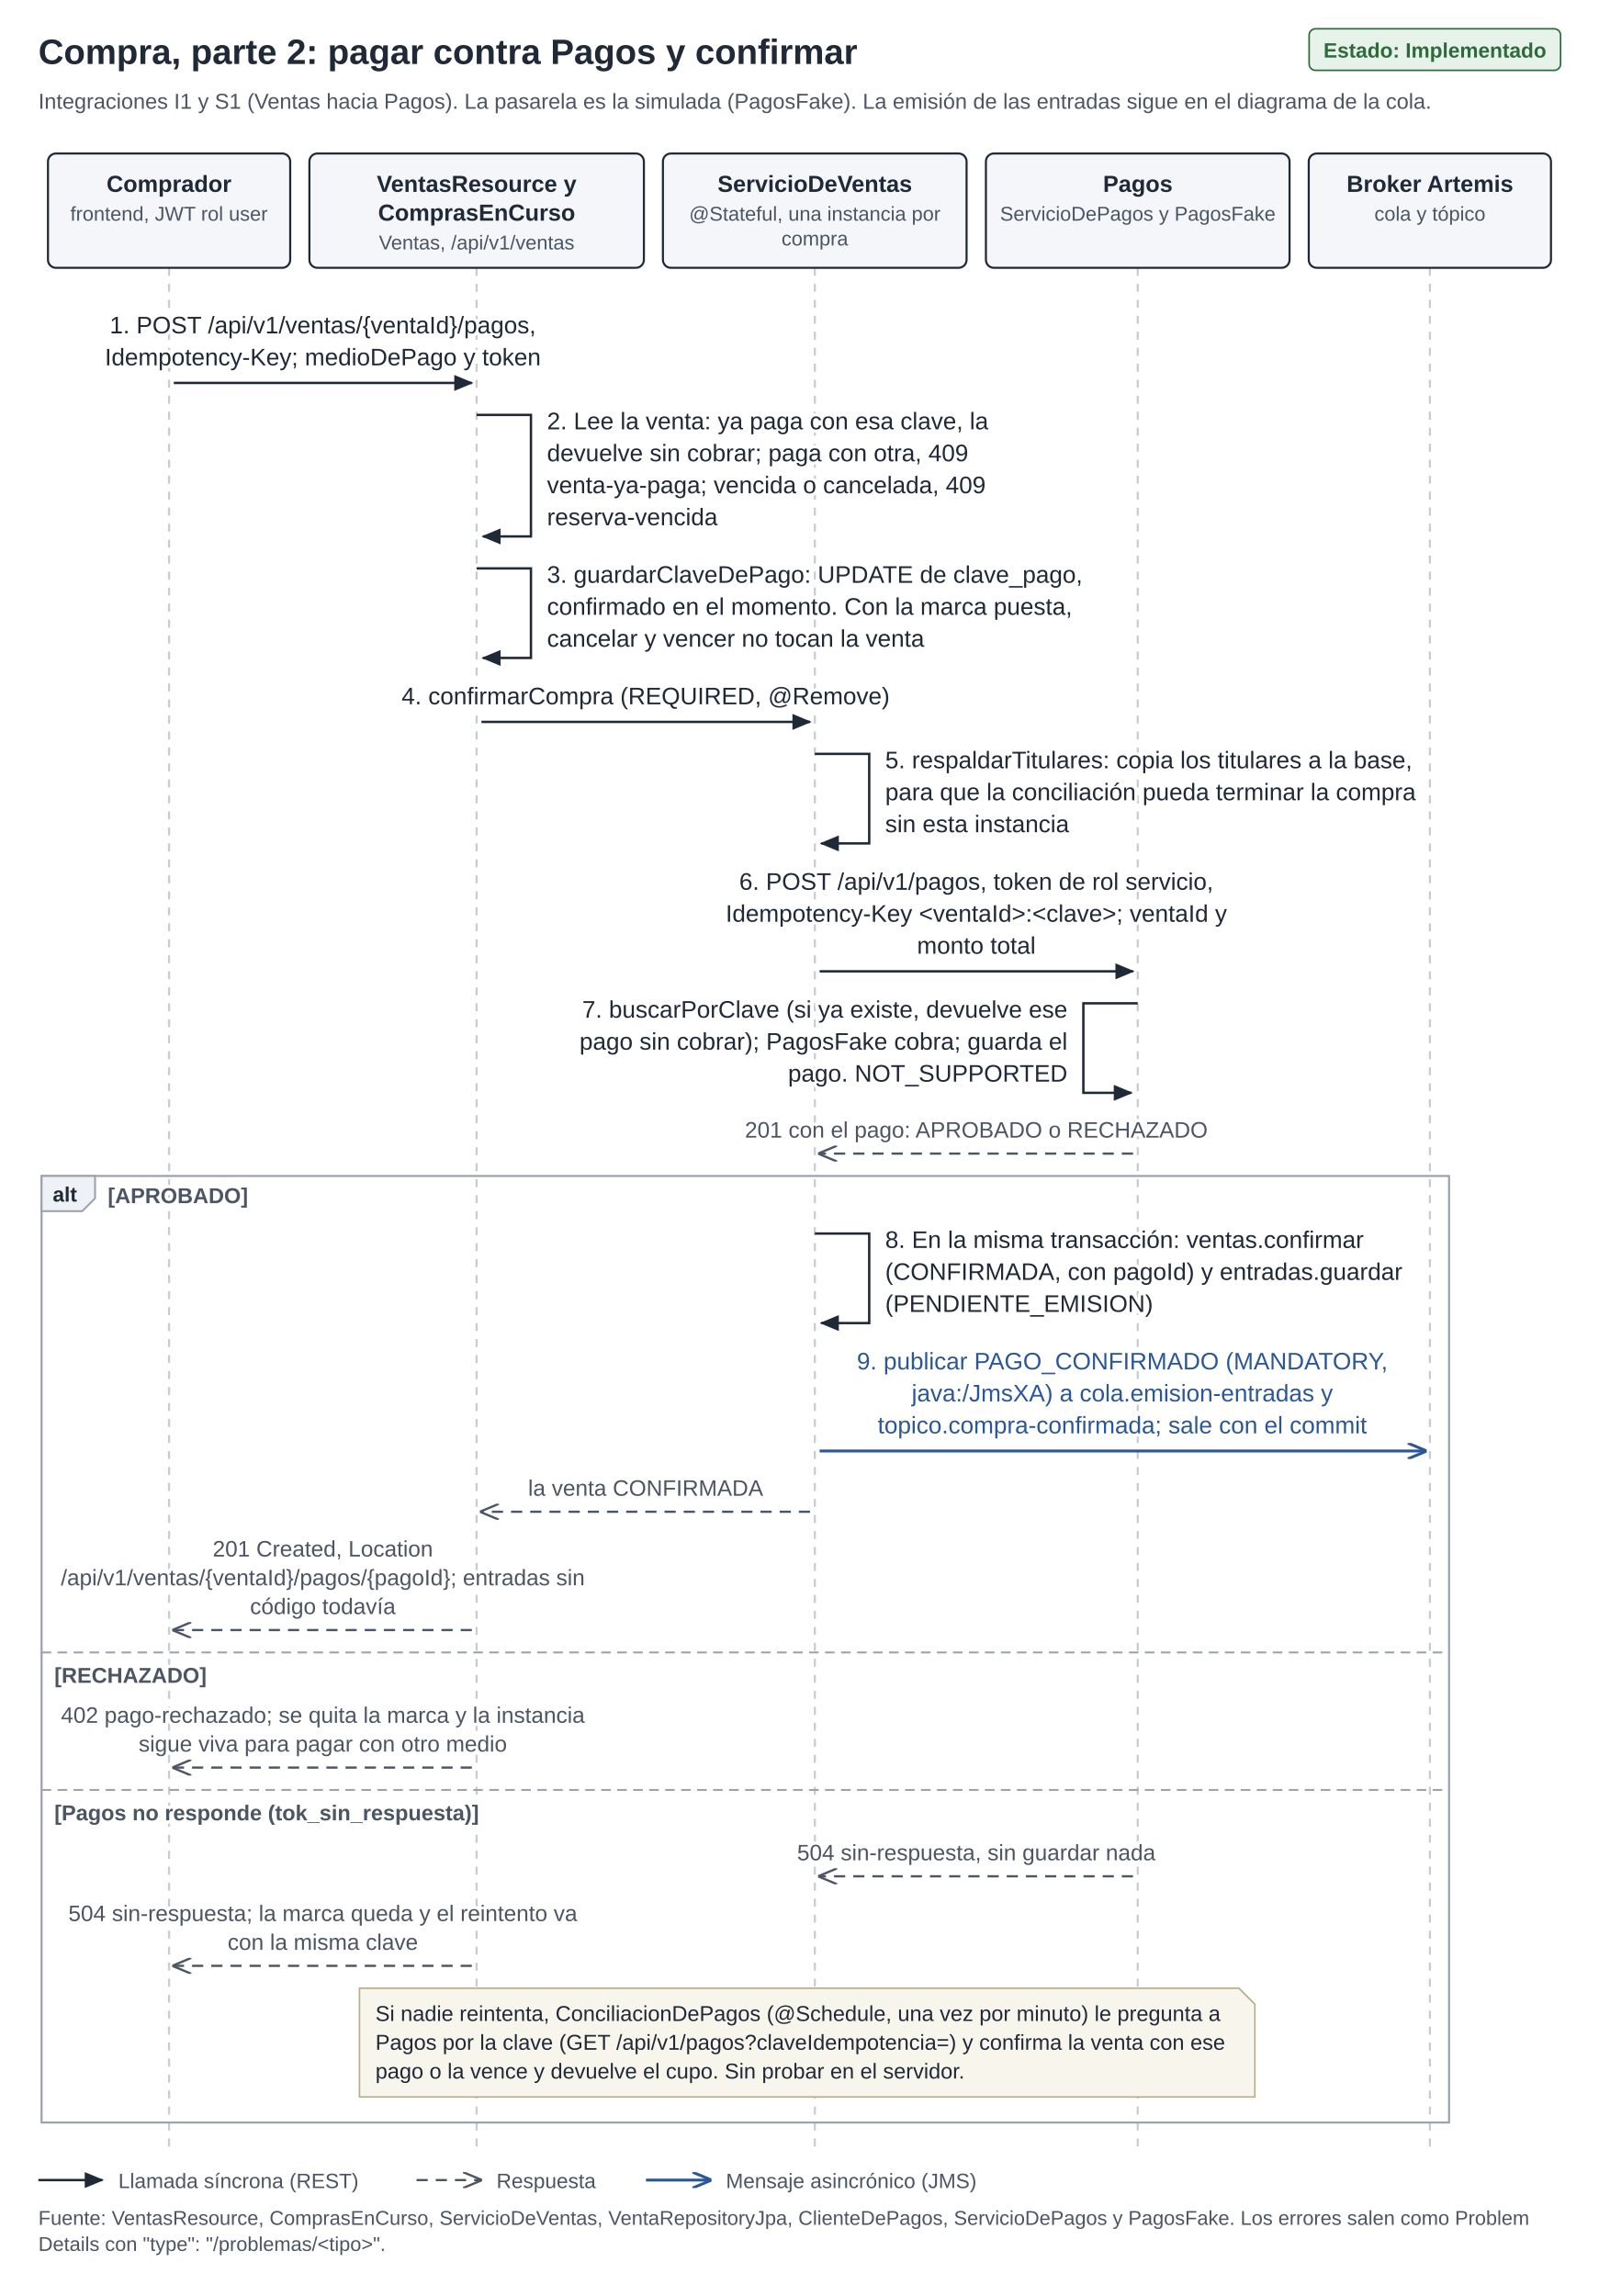
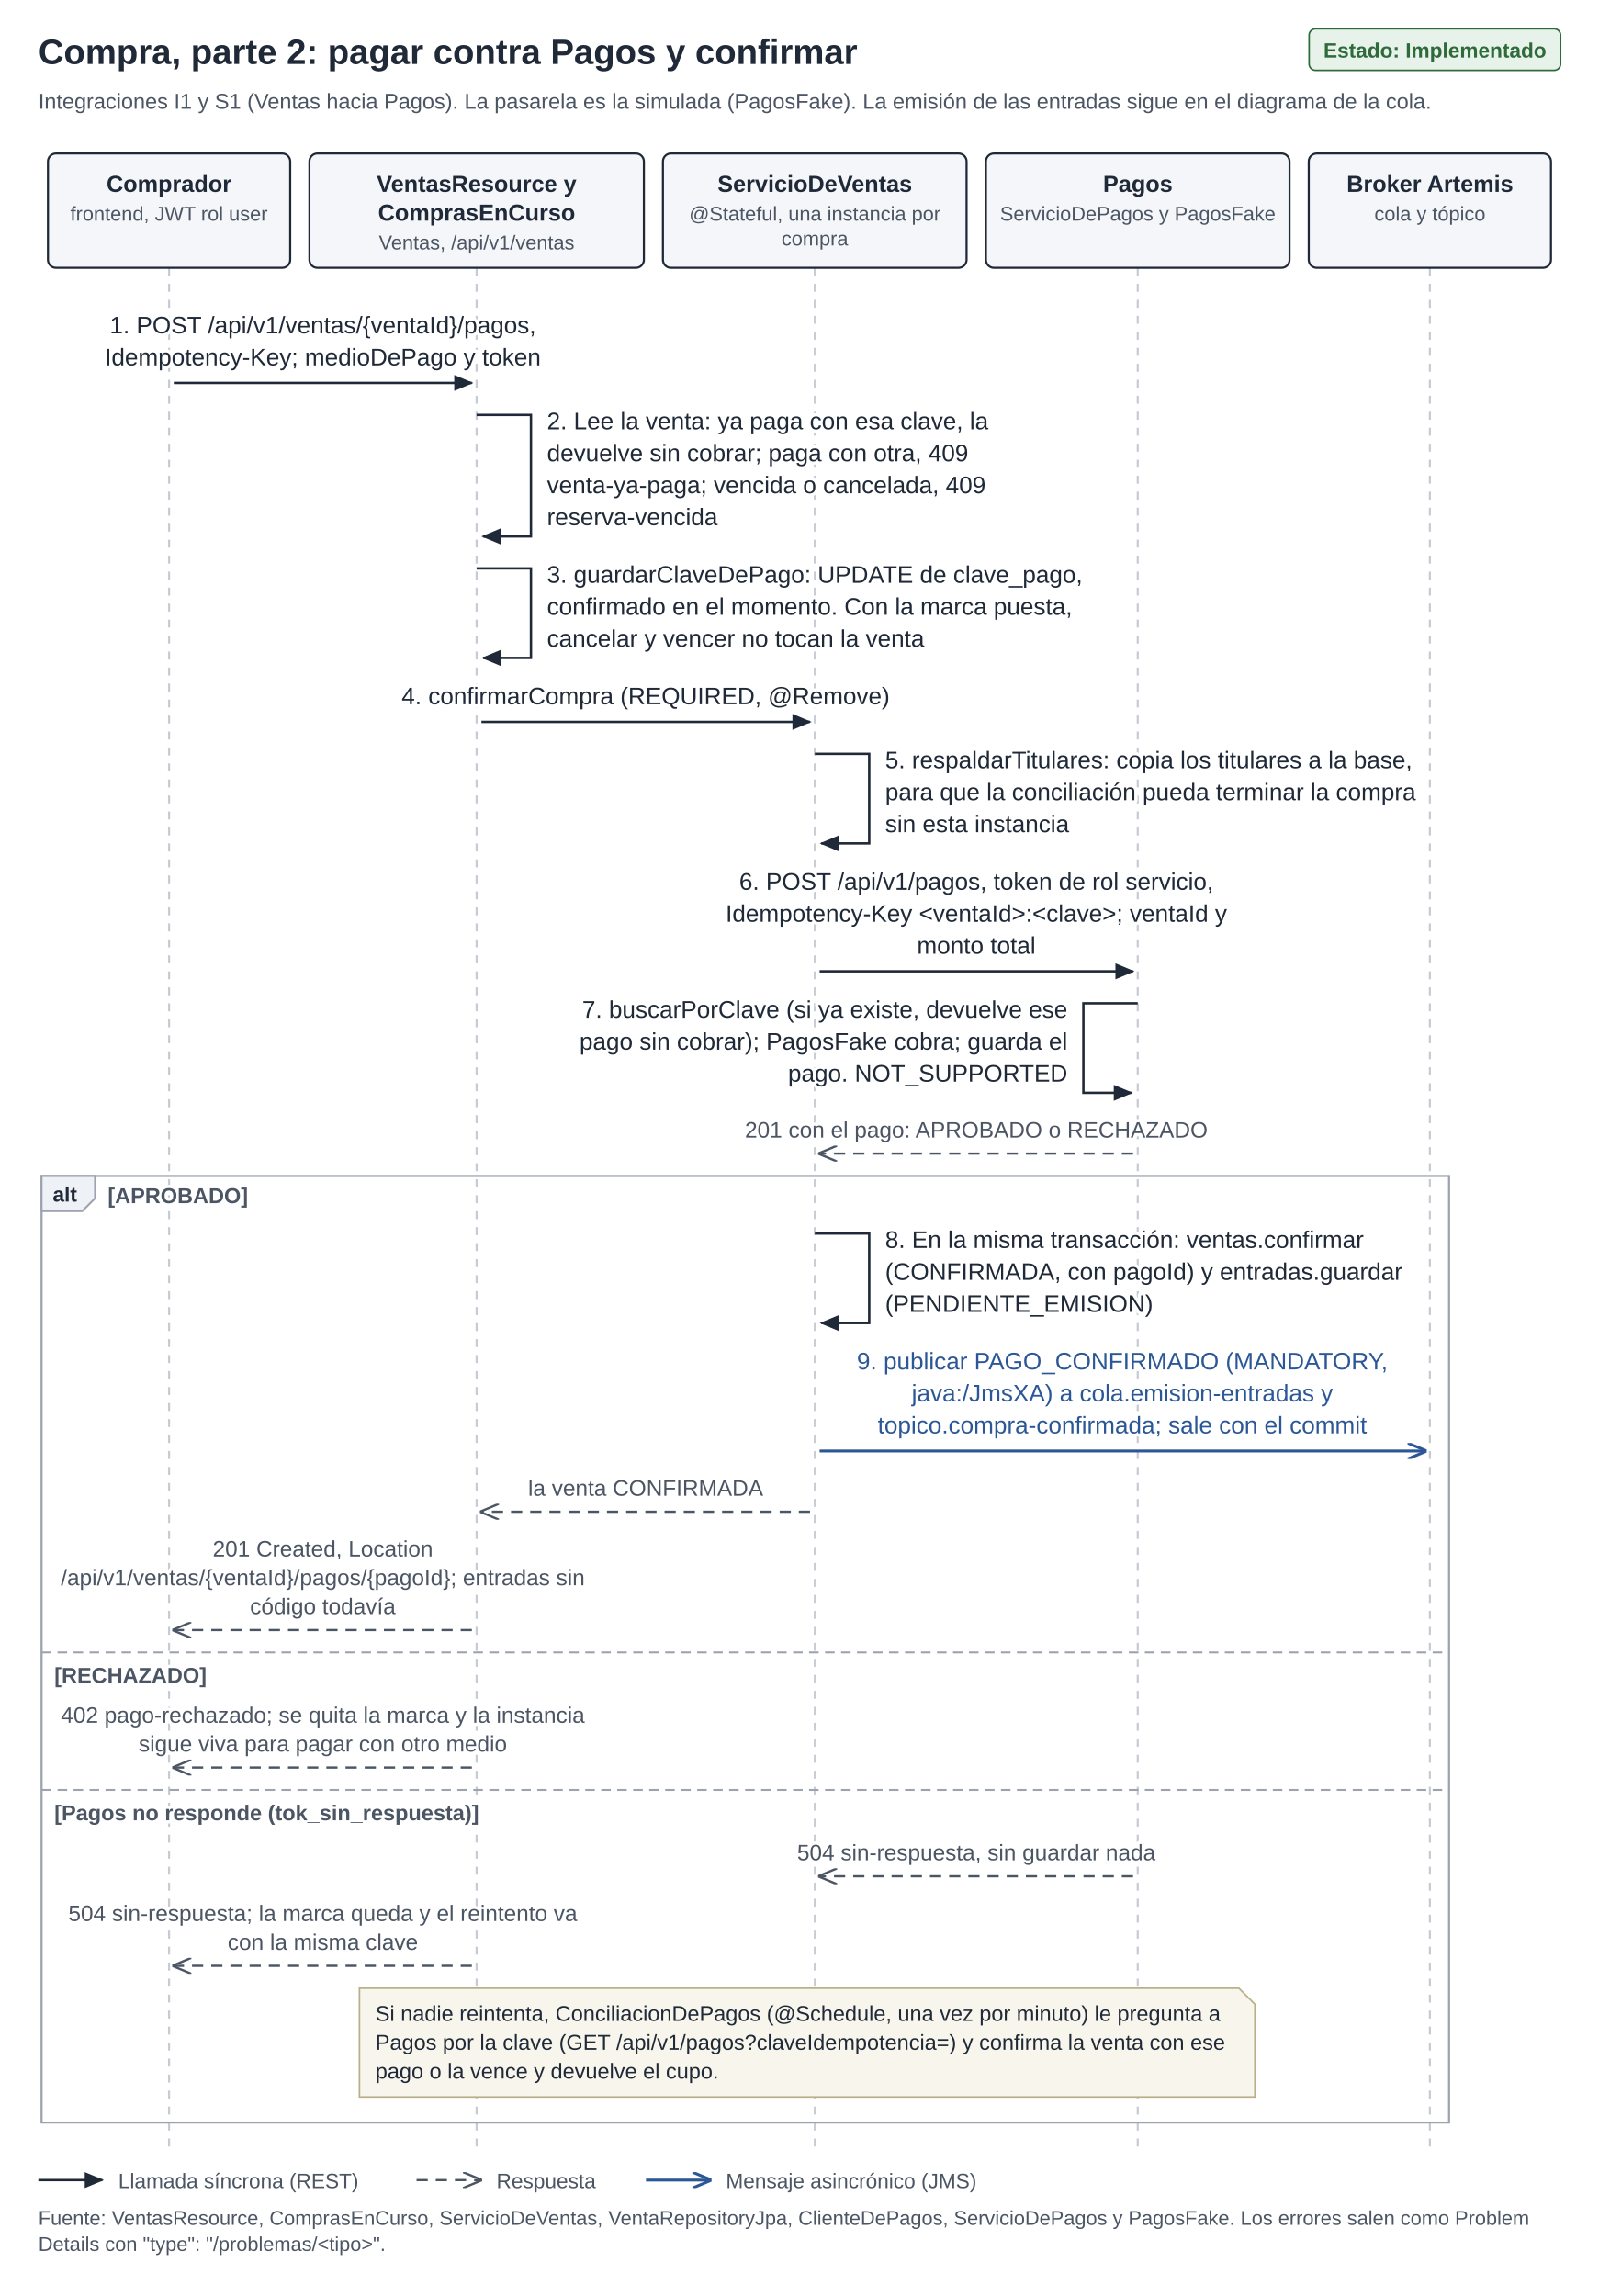
<svg xmlns="http://www.w3.org/2000/svg" width="1000" height="1436" viewBox="0 0 1000 1436" font-family="Arial, Helvetica, sans-serif">
  <defs>
    <marker id="lleno" viewBox="0 0 12 10" refX="11" refY="5" markerWidth="12" markerHeight="10" markerUnits="userSpaceOnUse" orient="auto">
      <path d="M0,0 L12,5 L0,10 z" fill="#1f2937" />
    </marker>
    <marker id="abierto" viewBox="0 0 12 10" refX="11" refY="5" markerWidth="12" markerHeight="10" markerUnits="userSpaceOnUse" orient="auto">
      <path d="M0,0 L12,5 L0,10" fill="none" stroke="#4b5563" stroke-width="1.4" />
    </marker>
    <marker id="async" viewBox="0 0 12 10" refX="11" refY="5" markerWidth="12" markerHeight="10" markerUnits="userSpaceOnUse" orient="auto">
      <path d="M0,0 L12,5 L0,10" fill="none" stroke="#2b5797" stroke-width="1.8" />
    </marker>
    <marker id="triangulo" viewBox="0 0 14 12" refX="13" refY="6" markerWidth="14" markerHeight="12" markerUnits="userSpaceOnUse" orient="auto">
      <path d="M0,0 L14,6 L0,12 z" fill="#ffffff" stroke="#1f2937" stroke-width="1.2" />
    </marker>
  </defs>
  <rect x="0" y="0" width="1000" height="1436" fill="#ffffff" />
  <line x1="105.737" y1="167.5" x2="105.737" y2="1347.5" stroke="#c7ccd4" stroke-width="1.3" stroke-dasharray="5 5" />
  <line x1="298.061" y1="167.5" x2="298.061" y2="1347.5" stroke="#c7ccd4" stroke-width="1.3" stroke-dasharray="5 5" />
  <line x1="509.616" y1="167.5" x2="509.616" y2="1347.5" stroke="#c7ccd4" stroke-width="1.3" stroke-dasharray="5 5" />
  <line x1="711.556" y1="167.5" x2="711.556" y2="1347.5" stroke="#c7ccd4" stroke-width="1.3" stroke-dasharray="5 5" />
  <line x1="894.263" y1="167.5" x2="894.263" y2="1347.5" stroke="#c7ccd4" stroke-width="1.3" stroke-dasharray="5 5" />
  <rect x="26" y="735.5" width="880.263" height="592" fill="none" stroke="#9ca3af" stroke-width="1.3" />
  <line x1="26" y1="1033.5" x2="906.263" y2="1033.5" stroke="#9ca3af" stroke-width="1.2" stroke-dasharray="6 4" />
  <line x1="26" y1="1119.5" x2="906.263" y2="1119.5" stroke="#9ca3af" stroke-width="1.2" stroke-dasharray="6 4" />
  <text x="24.0" y="40.0" font-family="Arial, Helvetica, sans-serif" font-size="22" fill="#1f2937" text-anchor="start" font-weight="bold">Compra, parte 2: pagar contra Pagos y confirmar</text>
  <rect x="818.736" y="18" width="157.264" height="26" rx="4" fill="#e7f2ea" stroke="#2f6b3a" stroke-width="1" />
  <text x="897.4" y="36.0" font-family="Arial, Helvetica, sans-serif" font-size="13" fill="#2f6b3a" text-anchor="middle" font-weight="bold">Estado: Implementado</text>
  <text x="24.0" y="68.0" font-family="Arial, Helvetica, sans-serif" font-size="13.5" fill="#4b5563" text-anchor="start">Integraciones I1 y S1 (Ventas hacia Pagos). La pasarela es la simulada (PagosFake). La emisión de las entradas sigue en el diagrama de la cola.</text>
  <rect x="30.0" y="96" width="151.5" height="71.5" rx="5" fill="#f4f6f9" stroke="#1f2937" stroke-width="1.3" />
  <text x="105.7" y="120.0" font-family="Arial, Helvetica, sans-serif" font-size="14.5" fill="#1f2937" text-anchor="middle" font-weight="bold">Comprador</text>
  <text x="105.7" y="138.0" font-family="Arial, Helvetica, sans-serif" font-size="12.5" fill="#4b5563" text-anchor="middle">frontend, JWT rol user</text>
  <rect x="193.5" y="96" width="209.2" height="71.5" rx="5" fill="#f4f6f9" stroke="#1f2937" stroke-width="1.3" />
  <text x="298.1" y="120.0" font-family="Arial, Helvetica, sans-serif" font-size="14.5" fill="#1f2937" text-anchor="middle" font-weight="bold">VentasResource y</text>
  <text x="298.1" y="138.0" font-family="Arial, Helvetica, sans-serif" font-size="14.5" fill="#1f2937" text-anchor="middle" font-weight="bold">ComprasEnCurso</text>
  <text x="298.1" y="156.0" font-family="Arial, Helvetica, sans-serif" font-size="12.5" fill="#4b5563" text-anchor="middle">Ventas, /api/v1/ventas</text>
  <rect x="414.6" y="96" width="189.9" height="71.5" rx="5" fill="#f4f6f9" stroke="#1f2937" stroke-width="1.3" />
  <text x="509.6" y="120.0" font-family="Arial, Helvetica, sans-serif" font-size="14.5" fill="#1f2937" text-anchor="middle" font-weight="bold">ServicioDeVentas</text>
  <text x="509.6" y="138.0" font-family="Arial, Helvetica, sans-serif" font-size="12.5" fill="#4b5563" text-anchor="middle">@Stateful, una instancia por</text>
  <text x="509.6" y="153.5" font-family="Arial, Helvetica, sans-serif" font-size="12.5" fill="#4b5563" text-anchor="middle">compra</text>
  <rect x="616.6" y="96" width="189.9" height="71.5" rx="5" fill="#f4f6f9" stroke="#1f2937" stroke-width="1.3" />
  <text x="711.6" y="120.0" font-family="Arial, Helvetica, sans-serif" font-size="14.5" fill="#1f2937" text-anchor="middle" font-weight="bold">Pagos</text>
  <text x="711.6" y="138.0" font-family="Arial, Helvetica, sans-serif" font-size="12.5" fill="#4b5563" text-anchor="middle">ServicioDePagos y PagosFake</text>
  <rect x="818.5" y="96" width="151.5" height="71.5" rx="5" fill="#f4f6f9" stroke="#1f2937" stroke-width="1.3" />
  <text x="894.3" y="120.0" font-family="Arial, Helvetica, sans-serif" font-size="14.5" fill="#1f2937" text-anchor="middle" font-weight="bold">Broker Artemis</text>
  <text x="894.3" y="138.0" font-family="Arial, Helvetica, sans-serif" font-size="12.5" fill="#4b5563" text-anchor="middle">cola y tópico</text>
  <text x="201.9" y="208.5" font-family="Arial, Helvetica, sans-serif" font-size="15" fill="#1f2937" text-anchor="middle" stroke="#ffffff" stroke-width="4" stroke-linejoin="round" paint-order="stroke">1. POST /api/v1/ventas/{ventaId}/pagos,</text>
  <text x="201.9" y="228.5" font-family="Arial, Helvetica, sans-serif" font-size="15" fill="#1f2937" text-anchor="middle" stroke="#ffffff" stroke-width="4" stroke-linejoin="round" paint-order="stroke">Idempotency-Key; medioDePago y token</text>
  <line x1="108.7" y1="239.5" x2="295.1" y2="239.5" stroke="#1f2937" stroke-width="1.5" marker-end="url(#lleno)" />
  <text x="342.1" y="268.5" font-family="Arial, Helvetica, sans-serif" font-size="15" fill="#1f2937" text-anchor="start" stroke="#ffffff" stroke-width="4" stroke-linejoin="round" paint-order="stroke">2. Lee la venta: ya paga con esa clave, la</text>
  <text x="342.1" y="288.5" font-family="Arial, Helvetica, sans-serif" font-size="15" fill="#1f2937" text-anchor="start" stroke="#ffffff" stroke-width="4" stroke-linejoin="round" paint-order="stroke">devuelve sin cobrar; paga con otra, 409</text>
  <text x="342.1" y="308.5" font-family="Arial, Helvetica, sans-serif" font-size="15" fill="#1f2937" text-anchor="start" stroke="#ffffff" stroke-width="4" stroke-linejoin="round" paint-order="stroke">venta-ya-paga; vencida o cancelada, 409</text>
  <text x="342.1" y="328.5" font-family="Arial, Helvetica, sans-serif" font-size="15" fill="#1f2937" text-anchor="start" stroke="#ffffff" stroke-width="4" stroke-linejoin="round" paint-order="stroke">reserva-vencida</text>
  <polyline points="298.061,259.5 332.061,259.5 332.061,335.5 302.061,335.5" fill="none" stroke="#1f2937" stroke-width="1.5" marker-end="url(#lleno)" />
  <text x="342.1" y="364.5" font-family="Arial, Helvetica, sans-serif" font-size="15" fill="#1f2937" text-anchor="start" stroke="#ffffff" stroke-width="4" stroke-linejoin="round" paint-order="stroke">3. guardarClaveDePago: UPDATE de clave_pago,</text>
  <text x="342.1" y="384.5" font-family="Arial, Helvetica, sans-serif" font-size="15" fill="#1f2937" text-anchor="start" stroke="#ffffff" stroke-width="4" stroke-linejoin="round" paint-order="stroke">confirmado en el momento. Con la marca puesta,</text>
  <text x="342.1" y="404.5" font-family="Arial, Helvetica, sans-serif" font-size="15" fill="#1f2937" text-anchor="start" stroke="#ffffff" stroke-width="4" stroke-linejoin="round" paint-order="stroke">cancelar y vencer no tocan la venta</text>
  <polyline points="298.061,355.5 332.061,355.5 332.061,411.5 302.061,411.5" fill="none" stroke="#1f2937" stroke-width="1.5" marker-end="url(#lleno)" />
  <text x="403.8" y="440.5" font-family="Arial, Helvetica, sans-serif" font-size="15" fill="#1f2937" text-anchor="middle" stroke="#ffffff" stroke-width="4" stroke-linejoin="round" paint-order="stroke">4. confirmarCompra (REQUIRED, @Remove)</text>
  <line x1="301.1" y1="451.5" x2="506.6" y2="451.5" stroke="#1f2937" stroke-width="1.5" marker-end="url(#lleno)" />
  <text x="553.6" y="480.5" font-family="Arial, Helvetica, sans-serif" font-size="15" fill="#1f2937" text-anchor="start" stroke="#ffffff" stroke-width="4" stroke-linejoin="round" paint-order="stroke">5. respaldarTitulares: copia los titulares a la base,</text>
  <text x="553.6" y="500.5" font-family="Arial, Helvetica, sans-serif" font-size="15" fill="#1f2937" text-anchor="start" stroke="#ffffff" stroke-width="4" stroke-linejoin="round" paint-order="stroke">para que la conciliación pueda terminar la compra</text>
  <text x="553.6" y="520.5" font-family="Arial, Helvetica, sans-serif" font-size="15" fill="#1f2937" text-anchor="start" stroke="#ffffff" stroke-width="4" stroke-linejoin="round" paint-order="stroke">sin esta instancia</text>
  <polyline points="509.616,471.5 543.616,471.5 543.616,527.5 513.616,527.5" fill="none" stroke="#1f2937" stroke-width="1.5" marker-end="url(#lleno)" />
  <text x="610.6" y="556.5" font-family="Arial, Helvetica, sans-serif" font-size="15" fill="#1f2937" text-anchor="middle" stroke="#ffffff" stroke-width="4" stroke-linejoin="round" paint-order="stroke">6. POST /api/v1/pagos, token de rol servicio,</text>
  <text x="610.6" y="576.5" font-family="Arial, Helvetica, sans-serif" font-size="15" fill="#1f2937" text-anchor="middle" stroke="#ffffff" stroke-width="4" stroke-linejoin="round" paint-order="stroke">Idempotency-Key &lt;ventaId&gt;:&lt;clave&gt;; ventaId y</text>
  <text x="610.6" y="596.5" font-family="Arial, Helvetica, sans-serif" font-size="15" fill="#1f2937" text-anchor="middle" stroke="#ffffff" stroke-width="4" stroke-linejoin="round" paint-order="stroke">monto total</text>
  <line x1="512.6" y1="607.5" x2="708.6" y2="607.5" stroke="#1f2937" stroke-width="1.5" marker-end="url(#lleno)" />
  <text x="667.6" y="636.5" font-family="Arial, Helvetica, sans-serif" font-size="15" fill="#1f2937" text-anchor="end" stroke="#ffffff" stroke-width="4" stroke-linejoin="round" paint-order="stroke">7. buscarPorClave (si ya existe, devuelve ese</text>
  <text x="667.6" y="656.5" font-family="Arial, Helvetica, sans-serif" font-size="15" fill="#1f2937" text-anchor="end" stroke="#ffffff" stroke-width="4" stroke-linejoin="round" paint-order="stroke">pago sin cobrar); PagosFake cobra; guarda el</text>
  <text x="667.6" y="676.5" font-family="Arial, Helvetica, sans-serif" font-size="15" fill="#1f2937" text-anchor="end" stroke="#ffffff" stroke-width="4" stroke-linejoin="round" paint-order="stroke">pago. NOT_SUPPORTED</text>
  <polyline points="711.556,627.5 677.556,627.5 677.556,683.5 707.556,683.5" fill="none" stroke="#1f2937" stroke-width="1.5" marker-end="url(#lleno)" />
  <text x="610.6" y="711.5" font-family="Arial, Helvetica, sans-serif" font-size="14" fill="#4b5563" text-anchor="middle" stroke="#ffffff" stroke-width="4" stroke-linejoin="round" paint-order="stroke">201 con el pago: APROBADO o RECHAZADO</text>
  <line x1="708.6" y1="721.5" x2="512.6" y2="721.5" stroke="#4b5563" stroke-width="1.4" stroke-dasharray="7 5" marker-end="url(#abierto)" />
  <text x="553.6" y="780.5" font-family="Arial, Helvetica, sans-serif" font-size="15" fill="#1f2937" text-anchor="start" stroke="#ffffff" stroke-width="4" stroke-linejoin="round" paint-order="stroke">8. En la misma transacción: ventas.confirmar</text>
  <text x="553.6" y="800.5" font-family="Arial, Helvetica, sans-serif" font-size="15" fill="#1f2937" text-anchor="start" stroke="#ffffff" stroke-width="4" stroke-linejoin="round" paint-order="stroke">(CONFIRMADA, con pagoId) y entradas.guardar</text>
  <text x="553.6" y="820.5" font-family="Arial, Helvetica, sans-serif" font-size="15" fill="#1f2937" text-anchor="start" stroke="#ffffff" stroke-width="4" stroke-linejoin="round" paint-order="stroke">(PENDIENTE_EMISION)</text>
  <polyline points="509.616,771.5 543.616,771.5 543.616,827.5 513.616,827.5" fill="none" stroke="#1f2937" stroke-width="1.5" marker-end="url(#lleno)" />
  <text x="701.9" y="856.5" font-family="Arial, Helvetica, sans-serif" font-size="15" fill="#2b5797" text-anchor="middle" stroke="#ffffff" stroke-width="4" stroke-linejoin="round" paint-order="stroke">9. publicar PAGO_CONFIRMADO (MANDATORY,</text>
  <text x="701.9" y="876.5" font-family="Arial, Helvetica, sans-serif" font-size="15" fill="#2b5797" text-anchor="middle" stroke="#ffffff" stroke-width="4" stroke-linejoin="round" paint-order="stroke">java:/JmsXA) a cola.emision-entradas y</text>
  <text x="701.9" y="896.5" font-family="Arial, Helvetica, sans-serif" font-size="15" fill="#2b5797" text-anchor="middle" stroke="#ffffff" stroke-width="4" stroke-linejoin="round" paint-order="stroke">topico.compra-confirmada; sale con el commit</text>
  <line x1="512.6" y1="907.5" x2="891.3" y2="907.5" stroke="#2b5797" stroke-width="1.8" marker-end="url(#async)" />
  <text x="403.8" y="935.5" font-family="Arial, Helvetica, sans-serif" font-size="14" fill="#4b5563" text-anchor="middle" stroke="#ffffff" stroke-width="4" stroke-linejoin="round" paint-order="stroke">la venta CONFIRMADA</text>
  <line x1="506.6" y1="945.5" x2="301.1" y2="945.5" stroke="#4b5563" stroke-width="1.4" stroke-dasharray="7 5" marker-end="url(#abierto)" />
  <text x="201.9" y="973.5" font-family="Arial, Helvetica, sans-serif" font-size="14" fill="#4b5563" text-anchor="middle" stroke="#ffffff" stroke-width="4" stroke-linejoin="round" paint-order="stroke">201 Created, Location</text>
  <text x="201.9" y="991.5" font-family="Arial, Helvetica, sans-serif" font-size="14" fill="#4b5563" text-anchor="middle" stroke="#ffffff" stroke-width="4" stroke-linejoin="round" paint-order="stroke">/api/v1/ventas/{ventaId}/pagos/{pagoId}; entradas sin</text>
  <text x="201.9" y="1009.5" font-family="Arial, Helvetica, sans-serif" font-size="14" fill="#4b5563" text-anchor="middle" stroke="#ffffff" stroke-width="4" stroke-linejoin="round" paint-order="stroke">código todavía</text>
  <line x1="295.1" y1="1019.5" x2="108.7" y2="1019.5" stroke="#4b5563" stroke-width="1.4" stroke-dasharray="7 5" marker-end="url(#abierto)" />
  <text x="201.9" y="1077.5" font-family="Arial, Helvetica, sans-serif" font-size="14" fill="#4b5563" text-anchor="middle" stroke="#ffffff" stroke-width="4" stroke-linejoin="round" paint-order="stroke">402 pago-rechazado; se quita la marca y la instancia</text>
  <text x="201.9" y="1095.5" font-family="Arial, Helvetica, sans-serif" font-size="14" fill="#4b5563" text-anchor="middle" stroke="#ffffff" stroke-width="4" stroke-linejoin="round" paint-order="stroke">sigue viva para pagar con otro medio</text>
  <line x1="295.1" y1="1105.5" x2="108.7" y2="1105.5" stroke="#4b5563" stroke-width="1.4" stroke-dasharray="7 5" marker-end="url(#abierto)" />
  <text x="610.6" y="1163.5" font-family="Arial, Helvetica, sans-serif" font-size="14" fill="#4b5563" text-anchor="middle" stroke="#ffffff" stroke-width="4" stroke-linejoin="round" paint-order="stroke">504 sin-respuesta, sin guardar nada</text>
  <line x1="708.6" y1="1173.5" x2="512.6" y2="1173.5" stroke="#4b5563" stroke-width="1.4" stroke-dasharray="7 5" marker-end="url(#abierto)" />
  <text x="201.9" y="1201.5" font-family="Arial, Helvetica, sans-serif" font-size="14" fill="#4b5563" text-anchor="middle" stroke="#ffffff" stroke-width="4" stroke-linejoin="round" paint-order="stroke">504 sin-respuesta; la marca queda y el reintento va</text>
  <text x="201.9" y="1219.5" font-family="Arial, Helvetica, sans-serif" font-size="14" fill="#4b5563" text-anchor="middle" stroke="#ffffff" stroke-width="4" stroke-linejoin="round" paint-order="stroke">con la misma clave</text>
  <line x1="295.1" y1="1229.5" x2="108.7" y2="1229.5" stroke="#4b5563" stroke-width="1.4" stroke-dasharray="7 5" marker-end="url(#abierto)" />
  <path d="M224.808,1243.5 L774.808,1243.5 L784.808,1253.5 L784.808,1311.5 L224.808,1311.5 z" fill="#f7f5ec" stroke="#b9b08a" stroke-width="1" />
  <text x="234.8" y="1264.0" font-family="Arial, Helvetica, sans-serif" font-size="13.5" fill="#1f2937" text-anchor="start">Si nadie reintenta, ConciliacionDePagos (@Schedule, una vez por minuto) le pregunta a</text>
  <text x="234.8" y="1282.0" font-family="Arial, Helvetica, sans-serif" font-size="13.5" fill="#1f2937" text-anchor="start">Pagos por la clave (GET /api/v1/pagos?claveIdempotencia=) y confirma la venta con ese</text>
-   <text x="234.8" y="1300.0" font-family="Arial, Helvetica, sans-serif" font-size="13.5" fill="#1f2937" text-anchor="start">pago o la vence y devuelve el cupo. Sin probar en el servidor.</text>
+   <text x="234.8" y="1300.0" font-family="Arial, Helvetica, sans-serif" font-size="13.5" fill="#1f2937" text-anchor="start">pago o la vence y devuelve el cupo.</text>
  <path d="M26,735.5 L59.44,735.5 L59.44,749.5 L51.44,757.5 L26,757.5 z" fill="#eef2f7" stroke="#9ca3af" stroke-width="1.2" />
  <text x="33.0" y="751.5" font-family="Arial, Helvetica, sans-serif" font-size="13" fill="#1f2937" text-anchor="start" font-weight="bold">alt</text>
  <text x="67.4" y="752.5" font-family="Arial, Helvetica, sans-serif" font-size="13.5" fill="#4b5563" text-anchor="start" font-weight="bold" stroke="#ffffff" stroke-width="4" stroke-linejoin="round" paint-order="stroke">[APROBADO]</text>
  <text x="34.0" y="1052.5" font-family="Arial, Helvetica, sans-serif" font-size="13.5" fill="#4b5563" text-anchor="start" font-weight="bold" stroke="#ffffff" stroke-width="4" stroke-linejoin="round" paint-order="stroke">[RECHAZADO]</text>
  <text x="34.0" y="1138.5" font-family="Arial, Helvetica, sans-serif" font-size="13.5" fill="#4b5563" text-anchor="start" font-weight="bold" stroke="#ffffff" stroke-width="4" stroke-linejoin="round" paint-order="stroke">[Pagos no responde (tok_sin_respuesta)]</text>
  <line x1="24" y1="1363.5" x2="64" y2="1363.5" stroke="#1f2937" stroke-width="1.5" marker-end="url(#lleno)" />
  <text x="74.0" y="1368.5" font-family="Arial, Helvetica, sans-serif" font-size="13" fill="#4b5563" text-anchor="start">Llamada síncrona (REST)</text>
  <line x1="260.518" y1="1363.5" x2="300.518" y2="1363.5" stroke="#4b5563" stroke-width="1.4" stroke-dasharray="7 5" marker-end="url(#abierto)" />
  <text x="310.5" y="1368.5" font-family="Arial, Helvetica, sans-serif" font-size="13" fill="#4b5563" text-anchor="start">Respuesta</text>
  <line x1="404.008" y1="1363.5" x2="444.008" y2="1363.5" stroke="#2b5797" stroke-width="1.8" marker-end="url(#async)" />
  <text x="454.0" y="1368.5" font-family="Arial, Helvetica, sans-serif" font-size="13" fill="#4b5563" text-anchor="start">Mensaje asincrónico (JMS)</text>
  <text x="24.0" y="1391.5" font-family="Arial, Helvetica, sans-serif" font-size="12.5" fill="#4b5563" text-anchor="start">Fuente: VentasResource, ComprasEnCurso, ServicioDeVentas, VentaRepositoryJpa, ClienteDePagos, ServicioDePagos y PagosFake. Los errores salen como Problem</text>
  <text x="24.0" y="1407.8" font-family="Arial, Helvetica, sans-serif" font-size="12.5" fill="#4b5563" text-anchor="start">Details con "type": "/problemas/&lt;tipo&gt;".</text>
</svg>
